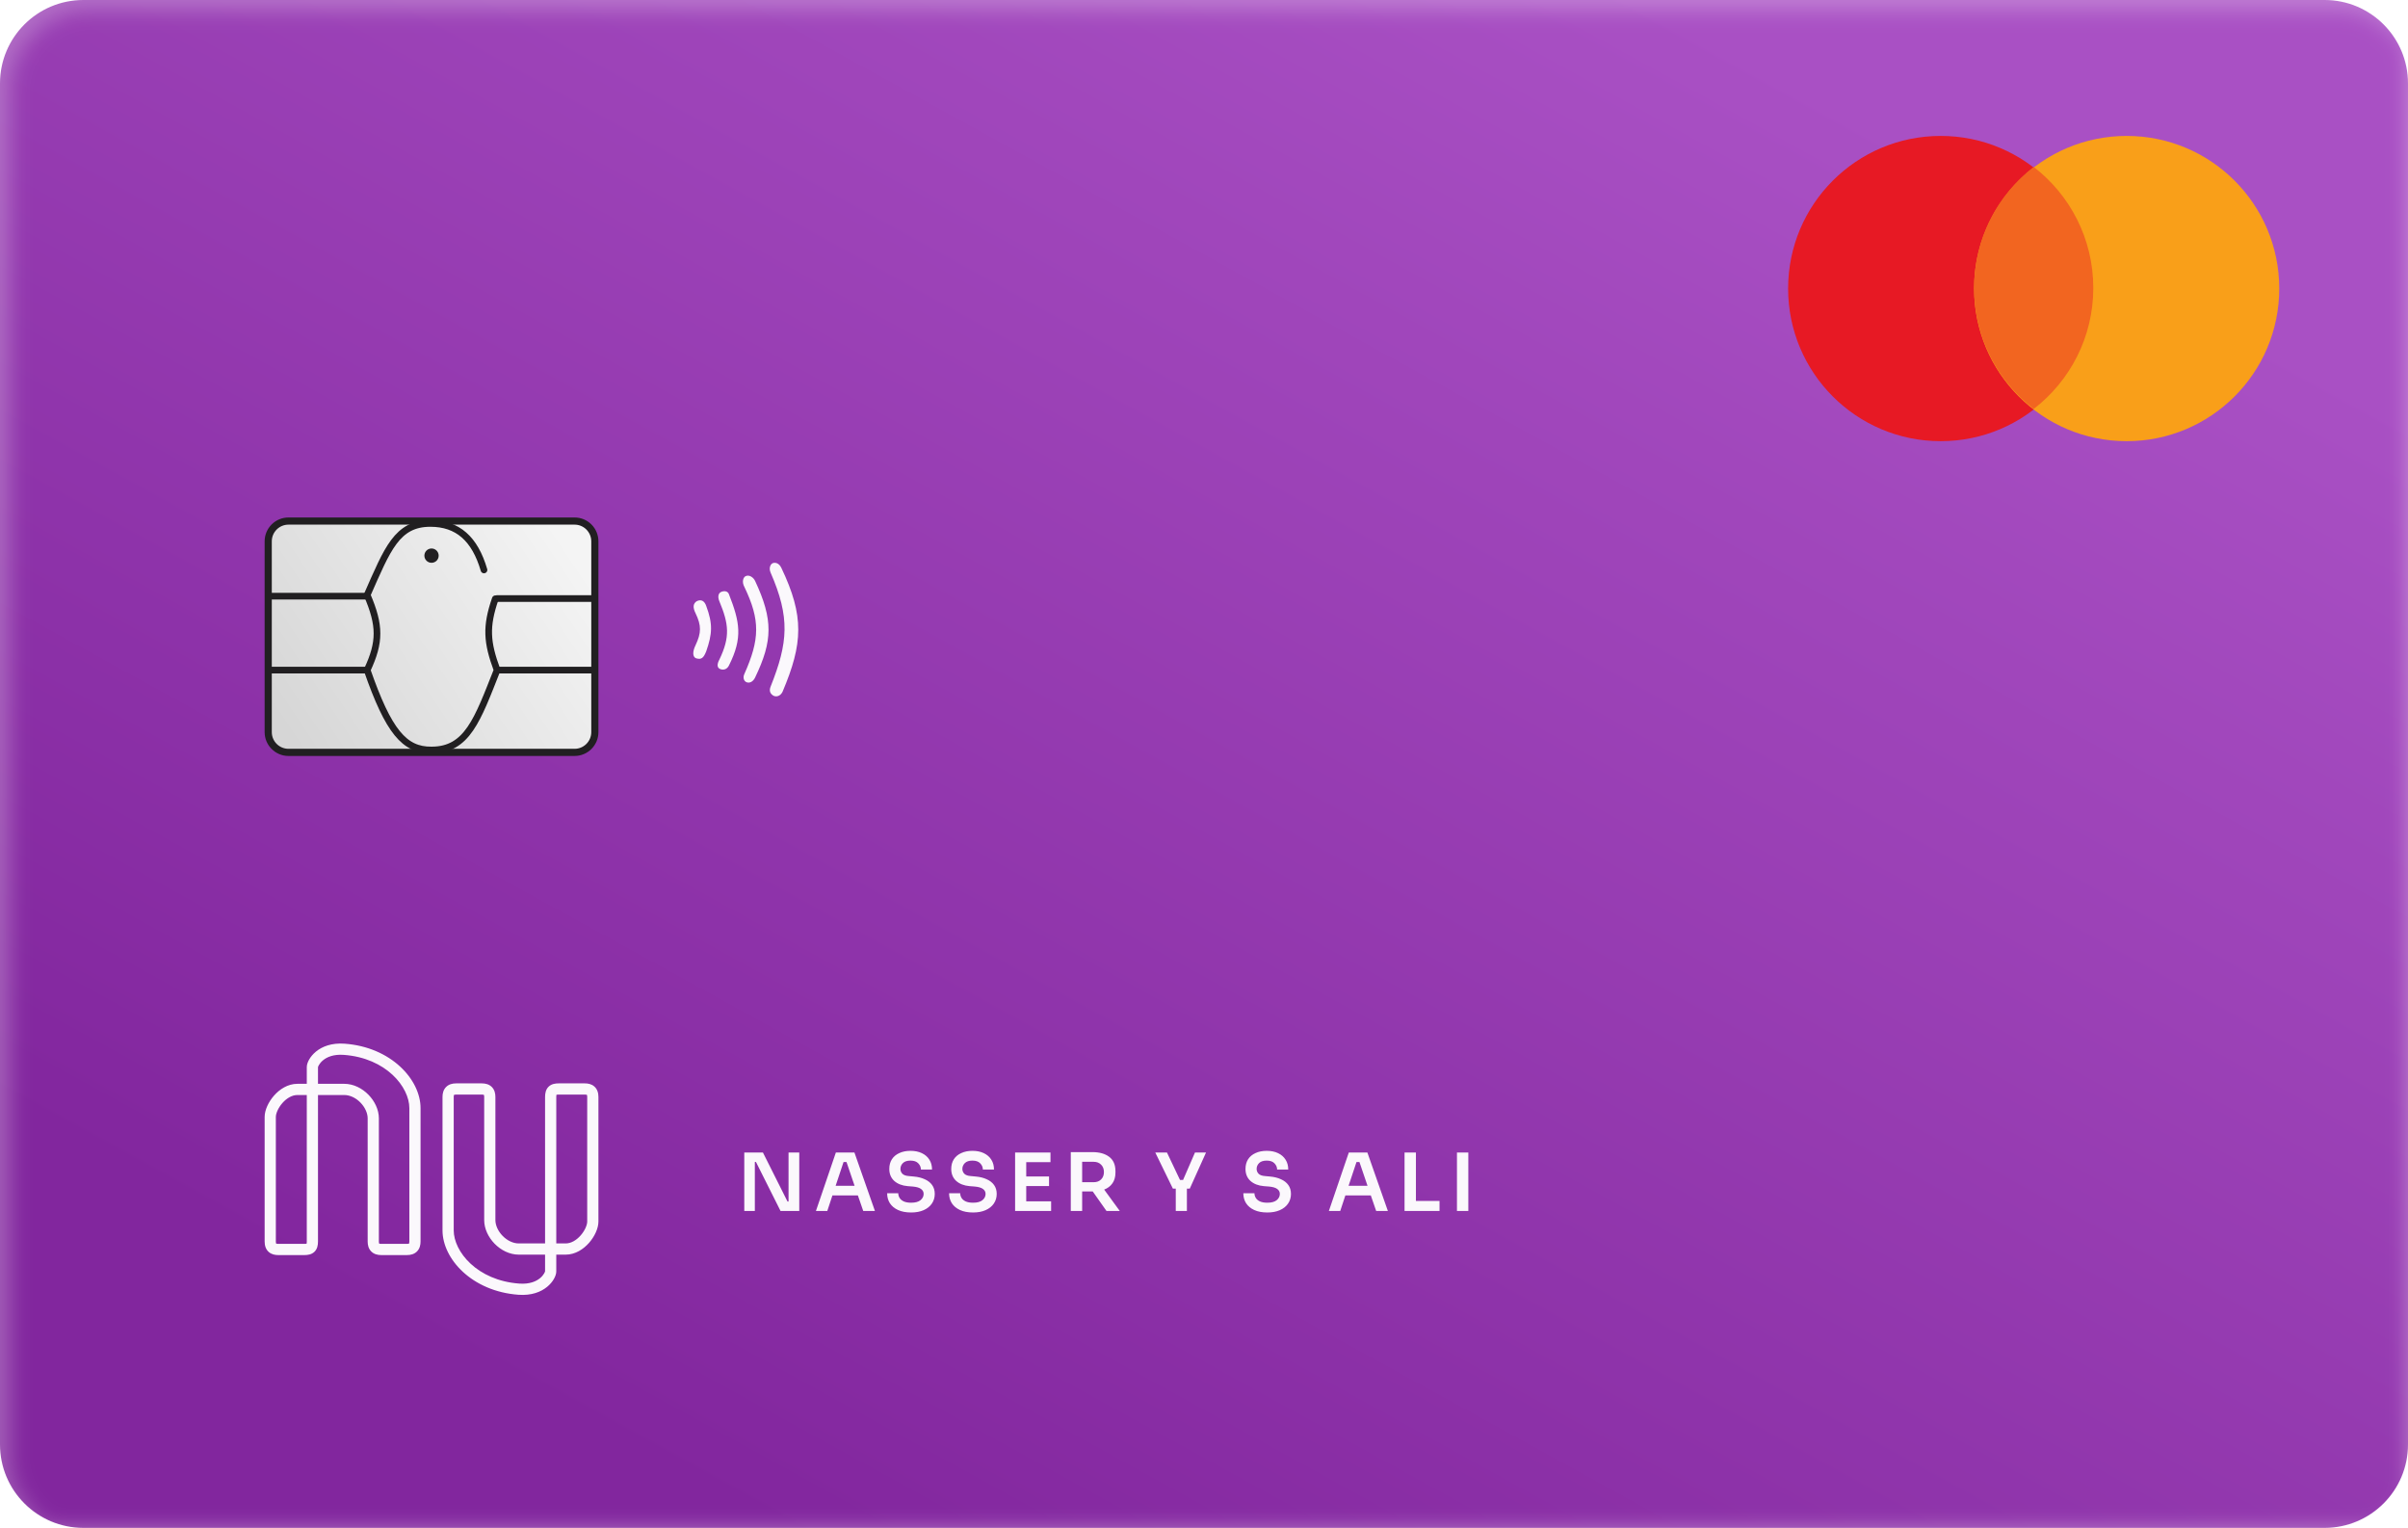
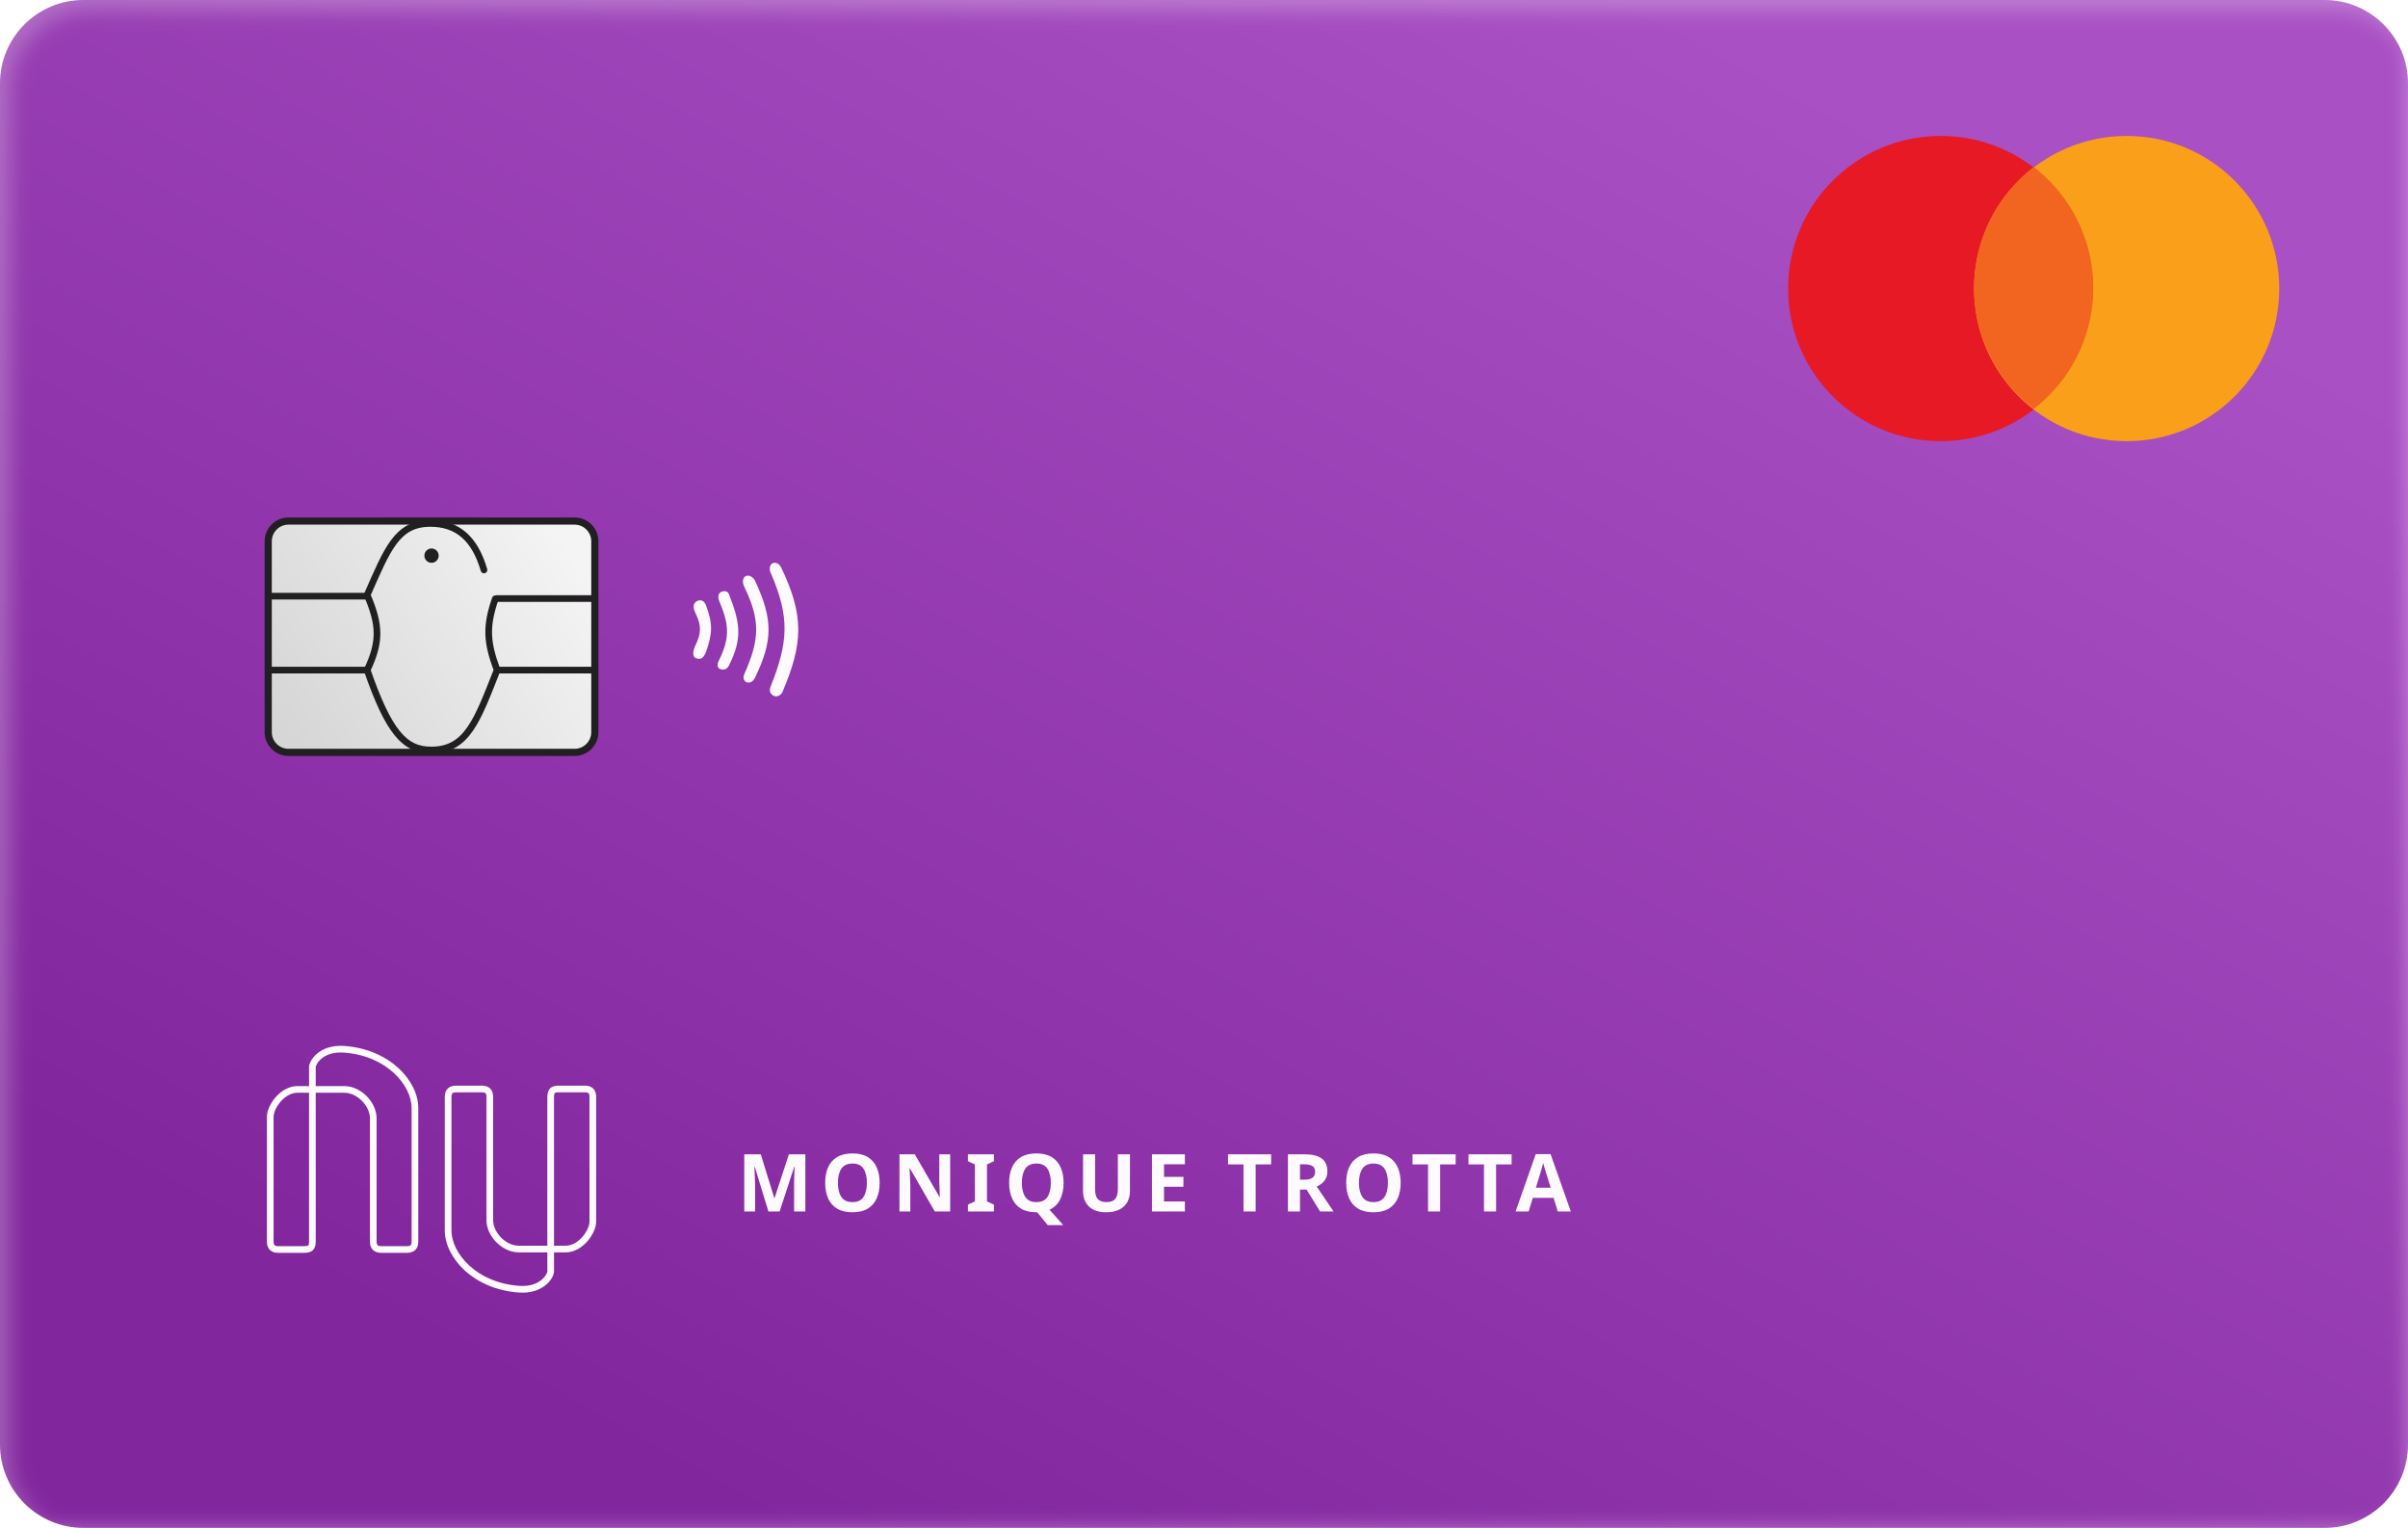
- <svg xmlns="http://www.w3.org/2000/svg" viewBox="0 0 722 458" fill="none">
-   <g filter="url(#filter0_i)">
-     <rect width="722" height="458" rx="25" fill="url(#paint0_linear)" />
+ <svg xmlns="http://www.w3.org/2000/svg" width="722" height="458" viewBox="0 0 722 458" fill="none">
+   <g filter="url(#filter0_i_609_104)">
+     <rect width="722" height="458" rx="25" fill="url(#paint0_linear_609_104)" />
  </g>
-   <path d="M223.16 363V345.48H228.752L236.12 360.168H236.432V345.48H239.648V363H234.032L226.664 348.312H226.328V363H223.16ZM244.644 363L250.621 345.48H256.188L262.333 363H258.829L257.221 358.344H249.588L248.052 363H244.644ZM250.548 355.464H256.237L253.812 348.336H252.924L250.548 355.464ZM273.194 363.456C271.642 363.456 270.33 363.208 269.258 362.712C268.186 362.216 267.37 361.536 266.81 360.672C266.266 359.808 265.994 358.816 265.994 357.696H269.33C269.33 358.176 269.458 358.632 269.714 359.064C269.97 359.496 270.378 359.848 270.938 360.12C271.514 360.392 272.266 360.528 273.194 360.528C274.442 360.528 275.378 360.272 276.002 359.76C276.626 359.248 276.938 358.624 276.938 357.888C276.938 357.28 276.674 356.784 276.146 356.4C275.618 356.016 274.802 355.776 273.698 355.68L272.162 355.56C270.482 355.416 269.138 354.896 268.13 354C267.138 353.088 266.642 351.888 266.642 350.4C266.642 349.296 266.898 348.336 267.41 347.52C267.938 346.704 268.682 346.08 269.642 345.648C270.602 345.2 271.722 344.976 273.002 344.976C274.314 344.976 275.45 345.208 276.41 345.672C277.386 346.136 278.138 346.792 278.666 347.64C279.194 348.472 279.458 349.456 279.458 350.592H276.122C276.122 349.888 275.858 349.264 275.33 348.72C274.818 348.176 274.042 347.904 273.002 347.904C271.978 347.904 271.218 348.152 270.722 348.648C270.226 349.144 269.978 349.728 269.978 350.4C269.978 350.944 270.17 351.424 270.554 351.84C270.954 352.24 271.594 352.472 272.474 352.536L274.01 352.68C275.258 352.792 276.346 353.064 277.274 353.496C278.218 353.912 278.954 354.488 279.482 355.224C280.01 355.96 280.274 356.848 280.274 357.888C280.274 358.992 279.978 359.968 279.386 360.816C278.81 361.648 277.994 362.296 276.938 362.76C275.882 363.224 274.634 363.456 273.194 363.456ZM291.766 363.456C290.214 363.456 288.902 363.208 287.83 362.712C286.758 362.216 285.942 361.536 285.382 360.672C284.838 359.808 284.566 358.816 284.566 357.696H287.902C287.902 358.176 288.03 358.632 288.286 359.064C288.542 359.496 288.95 359.848 289.51 360.12C290.086 360.392 290.838 360.528 291.766 360.528C293.014 360.528 293.95 360.272 294.574 359.76C295.198 359.248 295.51 358.624 295.51 357.888C295.51 357.28 295.246 356.784 294.718 356.4C294.19 356.016 293.374 355.776 292.27 355.68L290.734 355.56C289.054 355.416 287.71 354.896 286.702 354C285.71 353.088 285.214 351.888 285.214 350.4C285.214 349.296 285.47 348.336 285.982 347.52C286.51 346.704 287.254 346.08 288.214 345.648C289.174 345.2 290.294 344.976 291.574 344.976C292.886 344.976 294.022 345.208 294.982 345.672C295.958 346.136 296.71 346.792 297.238 347.64C297.766 348.472 298.03 349.456 298.03 350.592H294.694C294.694 349.888 294.43 349.264 293.902 348.72C293.39 348.176 292.614 347.904 291.574 347.904C290.55 347.904 289.79 348.152 289.294 348.648C288.798 349.144 288.55 349.728 288.55 350.4C288.55 350.944 288.742 351.424 289.126 351.84C289.526 352.24 290.166 352.472 291.046 352.536L292.582 352.68C293.83 352.792 294.918 353.064 295.846 353.496C296.79 353.912 297.526 354.488 298.054 355.224C298.582 355.96 298.846 356.848 298.846 357.888C298.846 358.992 298.55 359.968 297.958 360.816C297.382 361.648 296.566 362.296 295.51 362.76C294.454 363.224 293.206 363.456 291.766 363.456ZM304.362 363V345.48H314.97V348.36H307.698V352.656H314.538V355.536H307.698V360.12H315.162V363H304.362ZM321.058 363V345.36H327.562C329.658 345.36 331.33 345.832 332.578 346.776C333.826 347.72 334.45 349.152 334.45 351.072V351.48C334.45 352.792 334.146 353.872 333.538 354.72C332.946 355.568 332.122 356.192 331.066 356.592L335.746 363H331.762L327.634 357.144H327.562H324.466V363H321.058ZM327.922 348.264H324.466V354.384H327.922C328.85 354.384 329.594 354.104 330.154 353.544C330.714 352.984 330.994 352.248 330.994 351.336C330.994 350.424 330.714 349.688 330.154 349.128C329.594 348.552 328.85 348.264 327.922 348.264ZM352.536 363V356.304H351.672L346.392 345.48H349.896L353.808 353.712H354.72L358.296 345.48H361.608L356.736 356.304H355.872V363H352.536ZM379.994 363.456C378.442 363.456 377.13 363.208 376.058 362.712C374.986 362.216 374.17 361.536 373.61 360.672C373.066 359.808 372.794 358.816 372.794 357.696H376.13C376.13 358.176 376.258 358.632 376.514 359.064C376.77 359.496 377.178 359.848 377.738 360.12C378.314 360.392 379.066 360.528 379.994 360.528C381.242 360.528 382.178 360.272 382.802 359.76C383.426 359.248 383.738 358.624 383.738 357.888C383.738 357.28 383.474 356.784 382.946 356.4C382.418 356.016 381.602 355.776 380.498 355.68L378.962 355.56C377.282 355.416 375.938 354.896 374.93 354C373.938 353.088 373.442 351.888 373.442 350.4C373.442 349.296 373.698 348.336 374.21 347.52C374.738 346.704 375.482 346.08 376.442 345.648C377.402 345.2 378.522 344.976 379.802 344.976C381.114 344.976 382.25 345.208 383.21 345.672C384.186 346.136 384.938 346.792 385.466 347.64C385.994 348.472 386.258 349.456 386.258 350.592H382.922C382.922 349.888 382.658 349.264 382.13 348.72C381.618 348.176 380.842 347.904 379.802 347.904C378.778 347.904 378.018 348.152 377.522 348.648C377.026 349.144 376.778 349.728 376.778 350.4C376.778 350.944 376.97 351.424 377.354 351.84C377.754 352.24 378.394 352.472 379.274 352.536L380.81 352.68C382.058 352.792 383.146 353.064 384.074 353.496C385.018 353.912 385.754 354.488 386.282 355.224C386.81 355.96 387.074 356.848 387.074 357.888C387.074 358.992 386.778 359.968 386.186 360.816C385.61 361.648 384.794 362.296 383.738 362.76C382.682 363.224 381.434 363.456 379.994 363.456ZM398.441 363L404.417 345.48H409.985L416.129 363H412.625L411.017 358.344H403.385L401.849 363H398.441ZM404.345 355.464H410.033L407.609 348.336H406.721L404.345 355.464ZM421.132 363V345.48H424.54V360H431.62V363H421.132ZM436.845 363V345.48H440.253V363H436.845Z" fill="#FBF8FC" />
-   <path fill-rule="evenodd" clip-rule="evenodd" d="M95.345 319.859C95.345 319.872 95.345 319.878 95.346 319.879C95.347 319.879 95.35 319.871 95.354 319.856C95.373 319.79 95.433 319.584 95.622 319.257C95.869 318.83 96.272 318.313 96.865 317.826C98.022 316.877 99.979 315.982 103.09 316.211C115.793 317.143 122.736 325.857 122.736 332.161V372.168C122.736 372.581 122.663 372.734 122.642 372.769C122.6 372.794 122.441 372.866 122.028 372.866H114.306C113.893 372.866 113.734 372.794 113.692 372.769C113.671 372.734 113.599 372.581 113.599 372.168V335.238C113.599 332.612 112.315 330.043 110.474 328.159C108.627 326.268 106.04 324.886 103.213 324.886H95.345V319.859ZM122.647 372.766C122.651 372.762 122.653 372.76 122.654 372.76C122.654 372.76 122.652 372.762 122.647 372.766ZM113.681 372.76C113.681 372.76 113.683 372.762 113.688 372.766C113.683 372.762 113.68 372.76 113.681 372.76ZM103.213 328.245H95.345V372.168C95.345 373.221 95.156 374.405 94.261 375.256C93.386 376.088 92.222 376.225 91.278 376.225H83.415C82.537 376.225 81.456 376.058 80.591 375.305C79.681 374.511 79.349 373.37 79.349 372.168V334.819C79.349 332.736 80.515 330.295 82.153 328.43C83.812 326.54 86.271 324.886 89.171 324.886H91.986V319.851C91.986 319.113 92.302 318.288 92.713 317.577C93.157 316.808 93.821 315.978 94.735 315.229C96.592 313.705 99.41 312.572 103.336 312.86C117.312 313.886 126.095 323.651 126.095 332.161V372.168C126.095 373.159 125.872 374.257 125.065 375.097C124.246 375.95 123.128 376.225 122.028 376.225H114.306C113.207 376.225 112.088 375.95 111.269 375.097C110.462 374.257 110.239 373.159 110.239 372.168V335.238C110.239 333.679 109.445 331.913 108.071 330.506C106.704 329.107 104.938 328.245 103.213 328.245ZM89.171 328.245H91.986V372.168C91.986 372.506 91.953 372.704 91.925 372.808C91.815 372.837 91.615 372.866 91.278 372.866H83.415C82.988 372.866 82.834 372.791 82.803 372.774C82.774 372.725 82.708 372.563 82.708 372.168V334.819C82.708 333.824 83.367 332.139 84.677 330.647C85.966 329.179 87.579 328.245 89.171 328.245ZM82.816 372.791C82.816 372.792 82.812 372.788 82.805 372.778C82.813 372.786 82.817 372.791 82.816 372.791ZM163.431 381.121C163.431 381.108 163.431 381.101 163.43 381.101C163.429 381.101 163.427 381.108 163.422 381.124C163.403 381.189 163.343 381.395 163.154 381.723C162.908 382.149 162.505 382.666 161.911 383.153C160.754 384.102 158.798 384.997 155.686 384.769C142.984 383.836 136.041 375.123 136.041 368.819V328.812C136.041 328.399 136.114 328.246 136.135 328.211C136.176 328.186 136.335 328.114 136.748 328.114H144.471C144.884 328.114 145.043 328.186 145.084 328.211C145.105 328.246 145.178 328.399 145.178 328.812V365.741C145.178 368.367 146.461 370.937 148.302 372.821C150.15 374.712 152.737 376.094 155.563 376.094H163.431V381.121ZM136.125 328.218C136.126 328.217 136.128 328.216 136.13 328.214C136.125 328.217 136.123 328.219 136.123 328.219C136.123 328.22 136.124 328.219 136.125 328.218ZM145.096 328.219C145.096 328.22 145.093 328.218 145.089 328.214C145.094 328.217 145.096 328.219 145.096 328.219ZM155.563 372.734H163.431V328.812C163.431 327.759 163.621 326.575 164.515 325.724C165.39 324.892 166.554 324.754 167.498 324.754H175.361C176.239 324.754 177.321 324.921 178.185 325.675C179.096 326.469 179.428 327.609 179.428 328.812V366.161C179.428 368.243 178.261 370.685 176.624 372.55C174.964 374.44 172.506 376.094 169.605 376.094H166.791V381.128C166.791 381.867 166.475 382.691 166.064 383.403C165.62 384.172 164.955 385.002 164.042 385.751C162.184 387.274 159.367 388.408 155.44 388.119C141.464 387.093 132.681 377.328 132.681 368.819V328.812C132.681 327.821 132.904 326.723 133.711 325.883C134.53 325.029 135.649 324.754 136.748 324.754H144.471C145.57 324.754 146.689 325.029 147.508 325.883C148.314 326.723 148.537 327.821 148.537 328.812V365.741C148.537 367.3 149.331 369.067 150.705 370.473C152.073 371.873 153.838 372.734 155.563 372.734ZM169.605 372.734H166.791V328.812C166.791 328.473 166.823 328.276 166.852 328.172C166.962 328.143 167.161 328.114 167.498 328.114H175.361C175.788 328.114 175.943 328.188 175.974 328.206C176.003 328.255 176.068 328.416 176.068 328.812V366.161C176.068 367.156 175.41 368.84 174.099 370.333C172.811 371.8 171.198 372.734 169.605 372.734ZM175.963 328.19C175.961 328.189 175.961 328.188 175.96 328.188C175.96 328.189 175.963 328.194 175.971 328.202C175.967 328.196 175.965 328.192 175.963 328.19Z" fill="#FBF8FC" />
+   <text fill="#FEFBFF" xml:space="preserve" style="white-space: pre" font-family="Sora" font-size="24" font-weight="600" letter-spacing="0.1em">
+     <tspan x="221" y="363.16">MONIQUE TROTTA</tspan>
+   </text>
+   <path fill-rule="evenodd" clip-rule="evenodd" d="M94.665 319.851C94.665 319.852 94.666 319.826 94.677 319.771C94.687 319.717 94.705 319.646 94.735 319.559C94.793 319.385 94.89 319.165 95.033 318.917C95.32 318.421 95.776 317.841 96.434 317.301C97.733 316.235 99.864 315.292 103.14 315.533C116.1 316.484 123.415 325.41 123.415 332.161V372.168C123.415 372.805 123.268 373.099 123.132 373.241C123.004 373.375 122.718 373.546 122.028 373.546H114.306C113.616 373.546 113.33 373.375 113.202 373.241C113.066 373.1 112.919 372.805 112.919 372.168V335.238C112.919 332.828 111.735 330.421 109.988 328.634C108.238 326.842 105.817 325.566 103.213 325.566H94.665V319.851ZM103.213 327.566H94.665V372.168C94.665 373.162 94.482 374.108 93.793 374.763C93.116 375.407 92.181 375.546 91.278 375.546H83.415C82.608 375.546 81.723 375.389 81.038 374.792C80.326 374.171 80.028 373.251 80.028 372.168V334.819C80.028 332.956 81.092 330.668 82.663 328.878C84.248 327.074 86.535 325.566 89.171 325.566H92.665V319.851C92.665 319.284 92.917 318.582 93.302 317.917C93.706 317.217 94.317 316.45 95.166 315.754C96.882 314.347 99.525 313.262 103.287 313.538C117.005 314.545 125.415 324.098 125.415 332.161V372.168C125.415 373.069 125.212 373.963 124.575 374.626C123.931 375.297 123.024 375.546 122.028 375.546H114.306C113.311 375.546 112.403 375.297 111.759 374.626C111.123 373.963 110.919 373.069 110.919 372.168V335.238C110.919 333.463 110.026 331.534 108.558 330.031C107.093 328.532 105.161 327.566 103.213 327.566ZM89.171 327.566H92.665V372.168C92.665 372.991 92.498 373.235 92.415 373.314C92.32 373.404 92.06 373.546 91.278 373.546H83.415C82.818 373.546 82.51 373.422 82.352 373.285C82.223 373.171 82.028 372.902 82.028 372.168V334.819C82.028 333.604 82.79 331.766 84.166 330.198C85.53 328.645 87.314 327.566 89.171 327.566ZM164.111 381.128C164.111 381.13 164.11 381.156 164.1 381.209C164.089 381.262 164.071 381.333 164.042 381.42C163.983 381.595 163.886 381.814 163.743 382.063C163.457 382.559 163.001 383.139 162.342 383.679C161.043 384.744 158.913 385.687 155.636 385.447C142.676 384.495 135.361 375.569 135.361 368.819V328.812C135.361 328.175 135.508 327.88 135.644 327.739C135.772 327.605 136.058 327.434 136.748 327.434H144.471C145.16 327.434 145.446 327.605 145.575 327.739C145.71 327.88 145.858 328.175 145.858 328.812V365.741C145.858 368.151 147.042 370.559 148.788 372.346C150.539 374.137 152.96 375.414 155.563 375.414H164.111V381.128V381.128ZM155.563 373.414H164.111V328.812C164.111 327.817 164.295 326.872 164.984 326.216C165.661 325.572 166.595 325.434 167.498 325.434H175.361C176.168 325.434 177.053 325.59 177.738 326.187C178.451 326.808 178.748 327.728 178.748 328.812V366.161C178.748 368.023 177.684 370.312 176.113 372.101C174.528 373.906 172.241 375.414 169.605 375.414H166.111V381.128C166.111 381.695 165.859 382.397 165.475 383.063C165.071 383.762 164.459 384.529 163.611 385.225C161.895 386.632 159.252 387.718 155.49 387.441C141.772 386.434 133.361 376.882 133.361 368.819V328.812C133.361 327.91 133.565 327.016 134.201 326.353C134.845 325.683 135.753 325.434 136.748 325.434H144.471C145.466 325.434 146.373 325.683 147.017 326.353C147.654 327.016 147.858 327.91 147.858 328.812V365.741C147.858 367.516 148.75 369.445 150.219 370.948C151.683 372.447 153.615 373.414 155.563 373.414ZM169.605 373.414H166.111V328.812C166.111 327.988 166.279 327.745 166.362 327.666C166.457 327.575 166.716 327.434 167.498 327.434H175.361C175.958 327.434 176.267 327.558 176.424 327.695C176.554 327.808 176.748 328.077 176.748 328.812V366.161C176.748 367.376 175.987 369.214 174.61 370.782C173.247 372.334 171.462 373.414 169.605 373.414Z" fill="#FEFBFF" />
  <circle cx="581.889" cy="86.497" r="45.751" fill="#E71924" />
  <circle cx="637.647" cy="86.497" r="45.751" fill="#F99F19" />
  <path fill-rule="evenodd" clip-rule="evenodd" d="M609.768 122.595C620.636 114.23 627.64 101.092 627.64 86.317C627.64 71.543 620.636 58.404 609.768 50.04C598.9 58.404 591.897 71.543 591.897 86.317C591.897 101.092 598.9 114.23 609.768 122.595Z" fill="#F26520" />
-   <rect x="80.421" y="156.195" width="97.935" height="69.341" rx="6.076" fill="url(#paint1_linear)" stroke="#211F21" stroke-width="2.145" />
+   <rect x="80.421" y="156.195" width="97.935" height="69.341" rx="6.076" fill="url(#paint1_linear_609_104)" stroke="#211F21" stroke-width="2.145" />
  <path d="M80.778 178.713H110.087" stroke="#211F21" stroke-width="2" stroke-linecap="round" />
  <path d="M80.778 200.873H109.445" stroke="#211F21" stroke-width="2" stroke-linecap="round" />
  <path d="M149.404 200.873H177.998" stroke="#211F21" stroke-width="2" stroke-linecap="round" />
  <path d="M148.975 179.428H177.998" stroke="#211F21" stroke-width="2" stroke-linecap="round" />
  <circle cx="129.388" cy="166.561" r="2.145" fill="#211F21" />
-   <path d="M231.053 205.824C236.325 192.59 236.926 185.119 231.053 171.645C230.43 170.215 231.053 169.024 231.768 168.786C232.483 168.547 233.589 168.786 234.27 170.215C241.188 184.73 240.767 192.87 234.627 207.387C233.912 208.817 232.575 208.998 231.768 208.46C230.824 207.831 230.608 206.941 231.053 205.824Z" fill="#FBF8FC" />
-   <path d="M223.547 172.717C222.832 173.075 222.375 174.43 223.19 175.934C227.999 185.94 227.801 191.662 223.19 202.026C222.686 203.071 222.998 204.226 223.905 204.528C224.977 204.886 225.913 204.125 226.406 203.098C231.701 192.084 231.84 185.756 226.406 174.147C225.905 173.075 224.619 172.181 223.547 172.717Z" fill="#FBF8FC" />
-   <path d="M216.399 177.364C215.326 177.721 215.136 178.908 215.684 180.223C218.53 187.063 218.979 190.898 215.684 197.737C215.041 198.929 214.83 200.193 216.041 200.596C217.252 201 218.126 200.363 218.543 199.524C222.766 191.149 221.82 186.454 218.543 178.079C218.263 177.364 217.471 177.006 216.399 177.364Z" fill="#FBF8FC" />
-   <path d="M208.893 180.223C207.82 180.938 207.668 182.022 208.535 183.797C210.344 187.564 210.303 189.68 208.535 193.448C207.713 195.11 207.463 197.022 208.893 197.38C210.322 197.737 210.957 197.229 211.752 195.235C213.578 189.987 213.756 187.02 211.752 181.653C211.291 180.261 210.322 179.508 208.893 180.223Z" fill="#FBF8FC" />
+   <path d="M231.053 205.824C236.325 192.59 236.926 185.119 231.053 171.645C230.43 170.215 231.053 169.024 231.768 168.786C232.483 168.547 233.589 168.786 234.27 170.215C241.188 184.73 240.767 192.87 234.627 207.387C233.912 208.817 232.575 208.998 231.768 208.46C230.824 207.831 230.608 206.941 231.053 205.824Z" fill="#FEFBFF" />
+   <path d="M223.547 172.717C222.832 173.075 222.375 174.43 223.19 175.934C227.999 185.94 227.801 191.662 223.19 202.026C222.686 203.071 222.998 204.226 223.905 204.528C224.977 204.886 225.913 204.125 226.406 203.098C231.701 192.084 231.84 185.756 226.406 174.147C225.905 173.075 224.619 172.181 223.547 172.717Z" fill="#FEFBFF" />
+   <path d="M216.399 177.364C215.326 177.721 215.136 178.908 215.684 180.223C218.53 187.063 218.979 190.898 215.684 197.737C215.041 198.929 214.83 200.193 216.041 200.596C217.252 201 218.126 200.363 218.543 199.524C222.766 191.149 221.82 186.454 218.543 178.079C218.263 177.364 217.471 177.006 216.399 177.364Z" fill="#FEFBFF" />
+   <path d="M208.893 180.223C207.82 180.938 207.668 182.022 208.535 183.797C210.344 187.564 210.303 189.68 208.535 193.448C207.713 195.11 207.463 197.022 208.893 197.38C210.322 197.737 210.957 197.229 211.752 195.235C213.578 189.987 213.756 187.02 211.752 181.653C211.291 180.261 210.322 179.508 208.893 180.223Z" fill="#FEFBFF" />
  <path d="M145.115 170.849C142.372 161.508 137.251 156.91 129.03 156.91C119.023 156.91 116.194 164.53 110.087 178.355C113.998 187.507 114.039 192.437 110.087 200.873C116.494 219.254 121.24 224.915 129.388 224.821C140.111 224.821 143.163 215.733 149.046 200.873C145.952 192.497 145.622 187.875 148.5 179.5" stroke="#211F21" stroke-width="2" stroke-linecap="round" />
  <defs>
-     <filter id="filter0_i" x="0" y="0" width="725" height="461" filterUnits="userSpaceOnUse" color-interpolation-filters="sRGB">
+     <filter id="filter0_i_609_104" x="0" y="0" width="725" height="461" filterUnits="userSpaceOnUse" color-interpolation-filters="sRGB">
      <feFlood flood-opacity="0" result="BackgroundImageFix" />
      <feBlend mode="normal" in="SourceGraphic" in2="BackgroundImageFix" result="shape" />
      <feColorMatrix in="SourceAlpha" type="matrix" values="0 0 0 0 0 0 0 0 0 0 0 0 0 0 0 0 0 0 127 0" result="hardAlpha" />
      <feOffset dx="3" dy="3" />
      <feGaussianBlur stdDeviation="3" />
      <feComposite in2="hardAlpha" operator="arithmetic" k2="-1" k3="1" />
      <feColorMatrix type="matrix" values="0 0 0 0 1 0 0 0 0 1 0 0 0 0 1 0 0 0 0.25 0" />
-       <feBlend mode="normal" in2="shape" result="effect1_innerShadow" />
+       <feBlend mode="normal" in2="shape" result="effect1_innerShadow_609_104" />
    </filter>
-     <linearGradient id="paint0_linear" x1="610.09" y1="61.83" x2="354.096" y2="526.995" gradientUnits="userSpaceOnUse">
+     <linearGradient id="paint0_linear_609_104" x1="610.09" y1="61.83" x2="354.096" y2="526.995" gradientUnits="userSpaceOnUse">
      <stop stop-color="#A950C4" />
      <stop offset="1" stop-color="#82269E" />
    </linearGradient>
-     <linearGradient id="paint1_linear" x1="171" y1="165" x2="87" y2="221" gradientUnits="userSpaceOnUse">
+     <linearGradient id="paint1_linear_609_104" x1="171" y1="165" x2="87" y2="221" gradientUnits="userSpaceOnUse">
      <stop stop-color="#F4F4F4" />
      <stop offset="1" stop-color="#D6D6D6" />
    </linearGradient>
  </defs>
</svg>
